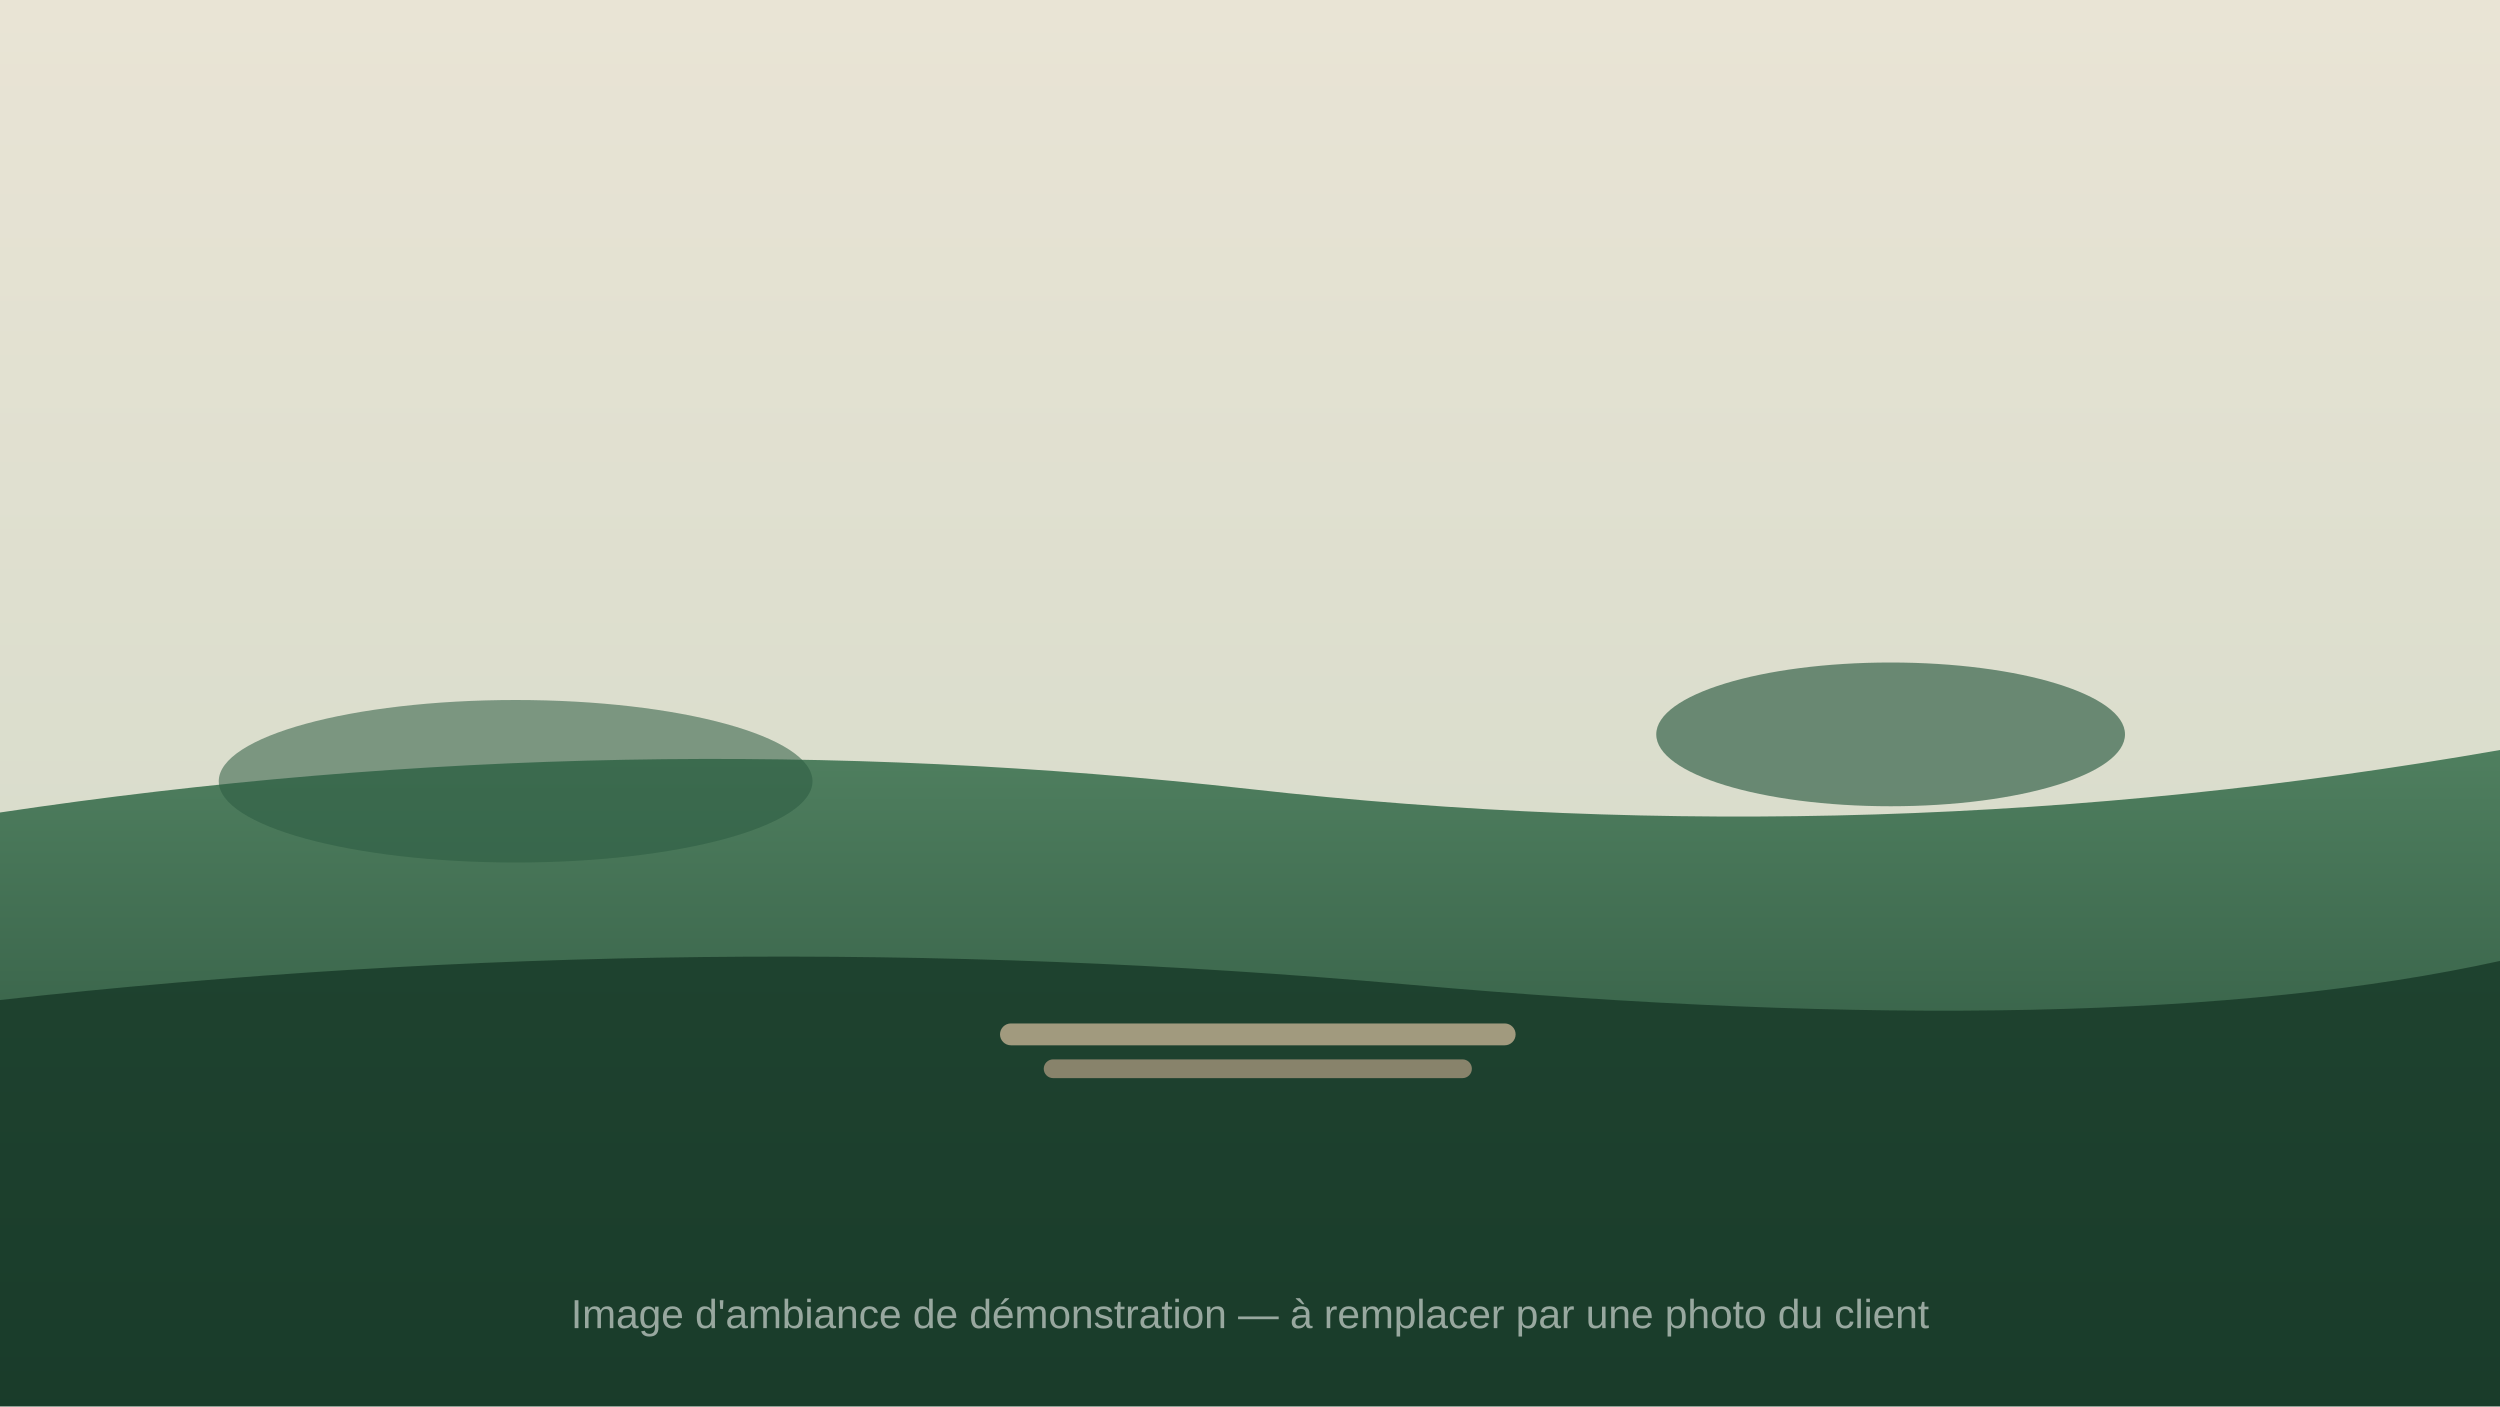
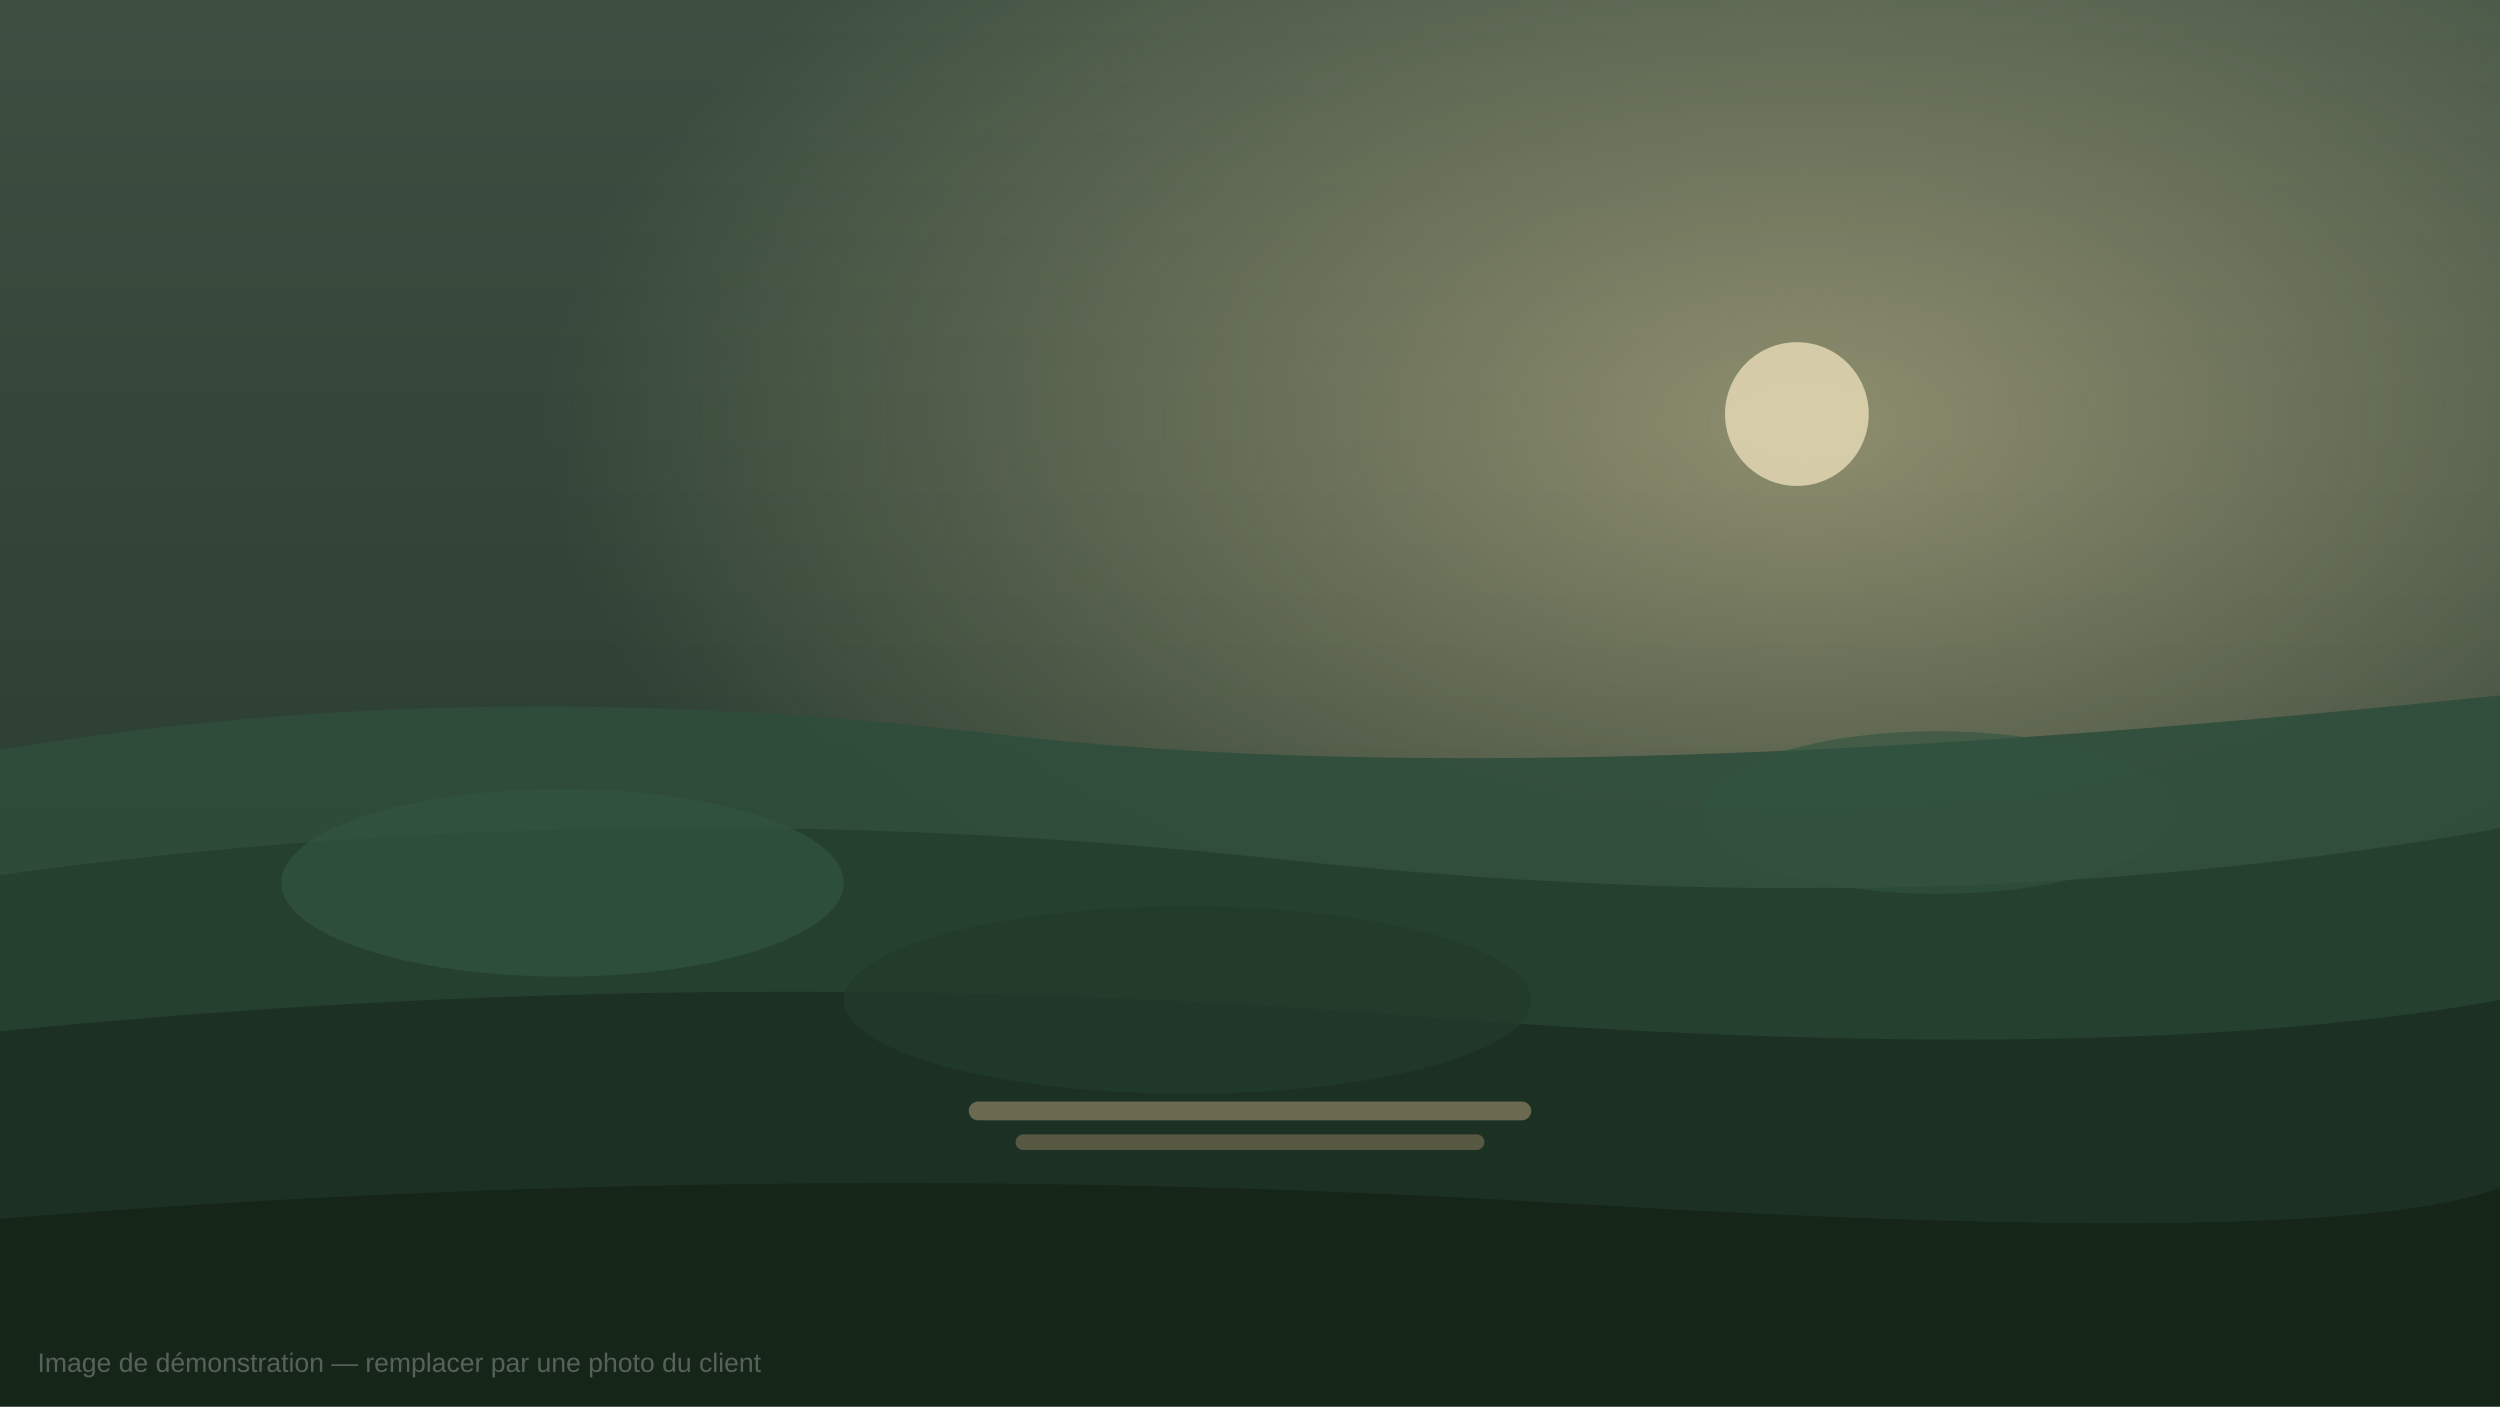
<svg xmlns="http://www.w3.org/2000/svg" viewBox="0 0 1600 900" role="img" aria-label="Photo d'ambiance jardin (image de demonstration a remplacer)">
  <defs>
    <linearGradient id="sky" x1="0" y1="0" x2="0" y2="1">
-       <stop offset="0" stop-color="#e9e4d5" />
-       <stop offset="1" stop-color="#cfd8c6" />
+       <stop offset="0" stop-color="#3d4f41" />
+       <stop offset="0.55" stop-color="#2e4034" />
+       <stop offset="1" stop-color="#23342a" />
    </linearGradient>
-     <linearGradient id="ground" x1="0" y1="0" x2="0" y2="1">
-       <stop offset="0" stop-color="#4f7f5f" />
-       <stop offset="1" stop-color="#1e4230" />
+     <linearGradient id="g1" x1="0" y1="0" x2="0" y2="1">
+       <stop offset="0" stop-color="#39584500" />
+       <stop offset="1" stop-color="#395845" />
    </linearGradient>
+     <radialGradient id="glow" cx="0.72" cy="0.3" r="0.5">
+       <stop offset="0" stop-color="#e8d5a3" stop-opacity="0.5" />
+       <stop offset="1" stop-color="#e8d5a3" stop-opacity="0" />
+     </radialGradient>
  </defs>
  <rect width="1600" height="900" fill="url(#sky)" />
-   <path d="M0 520 Q400 460 800 505 T1600 480 V900 H0 Z" fill="url(#ground)" />
-   <path d="M0 640 Q450 590 900 630 T1600 615 V900 H0 Z" fill="#193b29" opacity="0.85" />
-   <ellipse cx="1210" cy="470" rx="150" ry="46" fill="#2b5b41" opacity="0.65" />
-   <ellipse cx="330" cy="500" rx="190" ry="52" fill="#2b5b41" opacity="0.55" />
-   <rect x="640" y="655" width="330" height="14" rx="7" fill="#b8a98c" opacity="0.85" />
-   <rect x="668" y="678" width="274" height="12" rx="6" fill="#a3937a" opacity="0.8" />
-   <text x="800" y="850" font-family="Arial, sans-serif" font-size="26" fill="#ffffff" opacity="0.55" text-anchor="middle">Image d'ambiance de démonstration — à remplacer par une photo du client</text>
+   <rect width="1600" height="900" fill="url(#glow)" />
+   <circle cx="1150" cy="265" r="46" fill="#efe2bc" opacity="0.75" />
+   <path d="M0 480 Q300 430 640 470 T1600 445 V900 H0 Z" fill="#2f4d3b" opacity="0.9" />
+   <path d="M0 560 Q400 505 820 550 T1600 530 V900 H0 Z" fill="#26402f" />
+   <path d="M0 660 Q450 615 900 650 T1600 640 V900 H0 Z" fill="#1c3124" />
+   <path d="M0 780 Q500 740 1000 770 T1600 760 V900 H0 Z" fill="#152619" />
+   <ellipse cx="360" cy="565" rx="180" ry="60" fill="#31543f" opacity="0.7" />
+   <ellipse cx="1240" cy="520" rx="150" ry="52" fill="#31543f" opacity="0.6" />
+   <ellipse cx="760" cy="640" rx="220" ry="60" fill="#213a2a" opacity="0.8" />
+   <rect x="620" y="705" width="360" height="12" rx="6" fill="#b9a37c" opacity="0.5" />
+   <rect x="650" y="726" width="300" height="10" rx="5" fill="#a08a66" opacity="0.45" />
+   <text x="24" y="878" font-family="Arial, sans-serif" font-size="17" fill="#ffffff" opacity="0.28">Image de démonstration — remplacer par une photo du client</text>
</svg>
